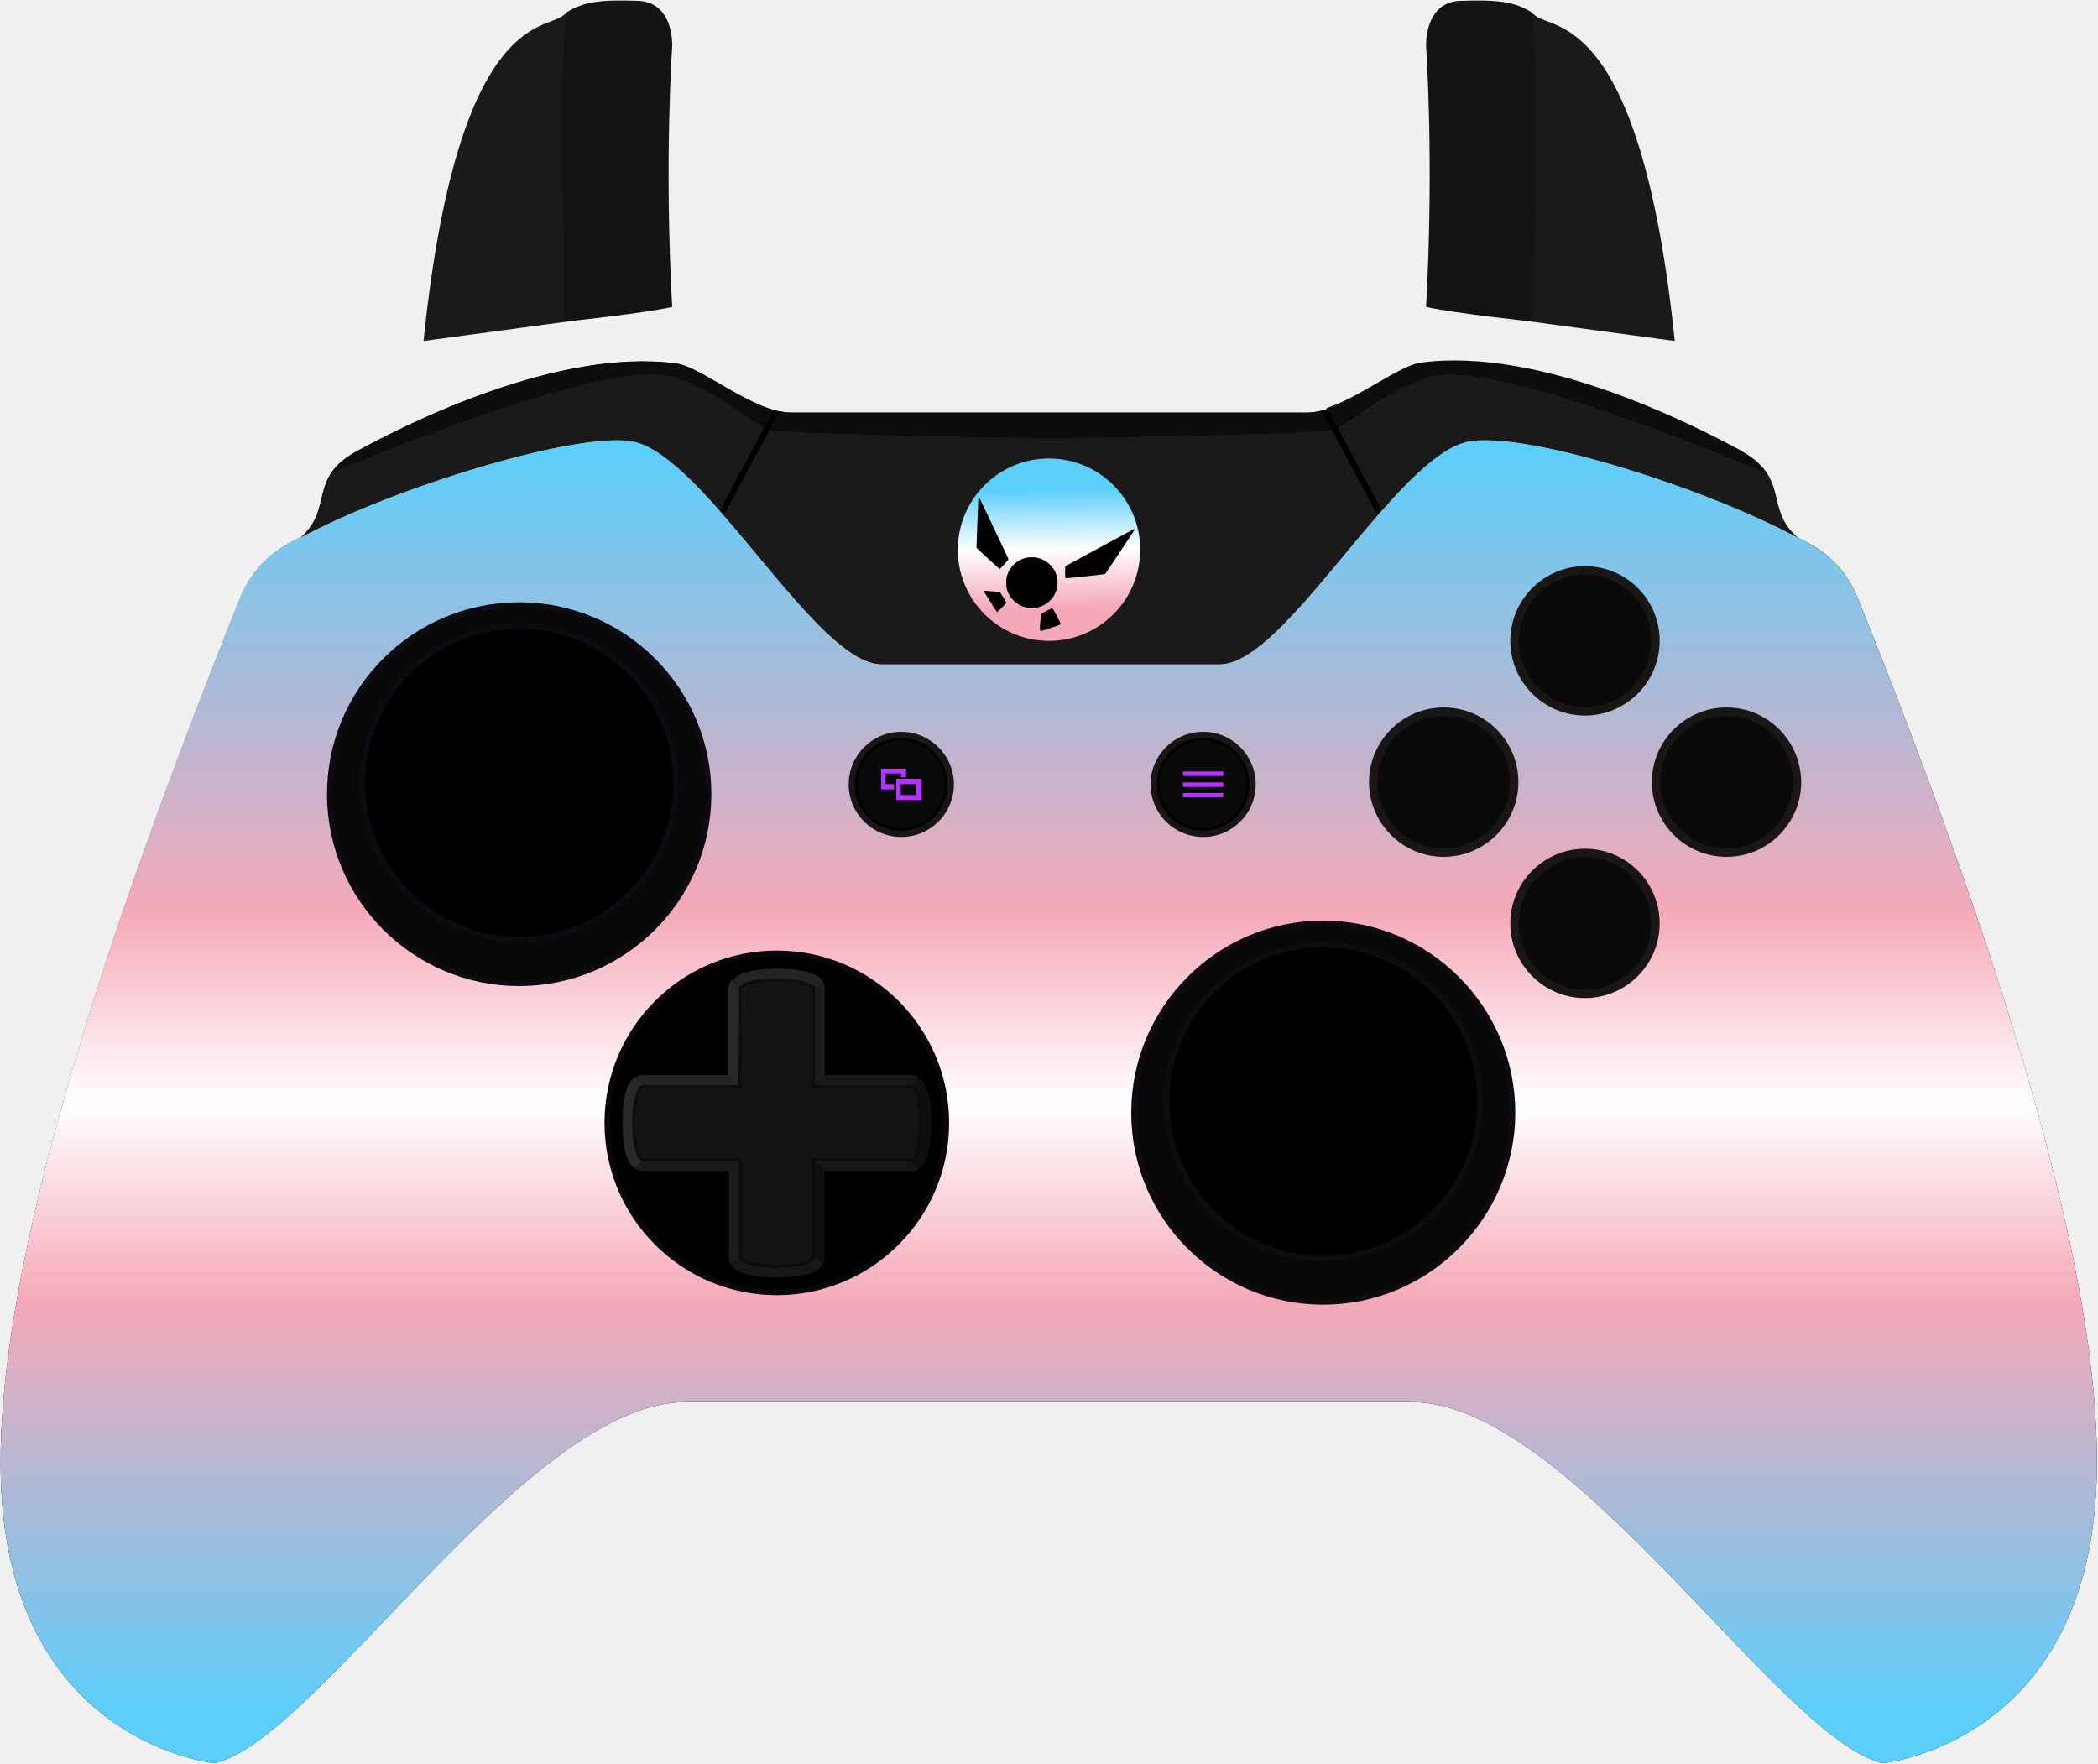
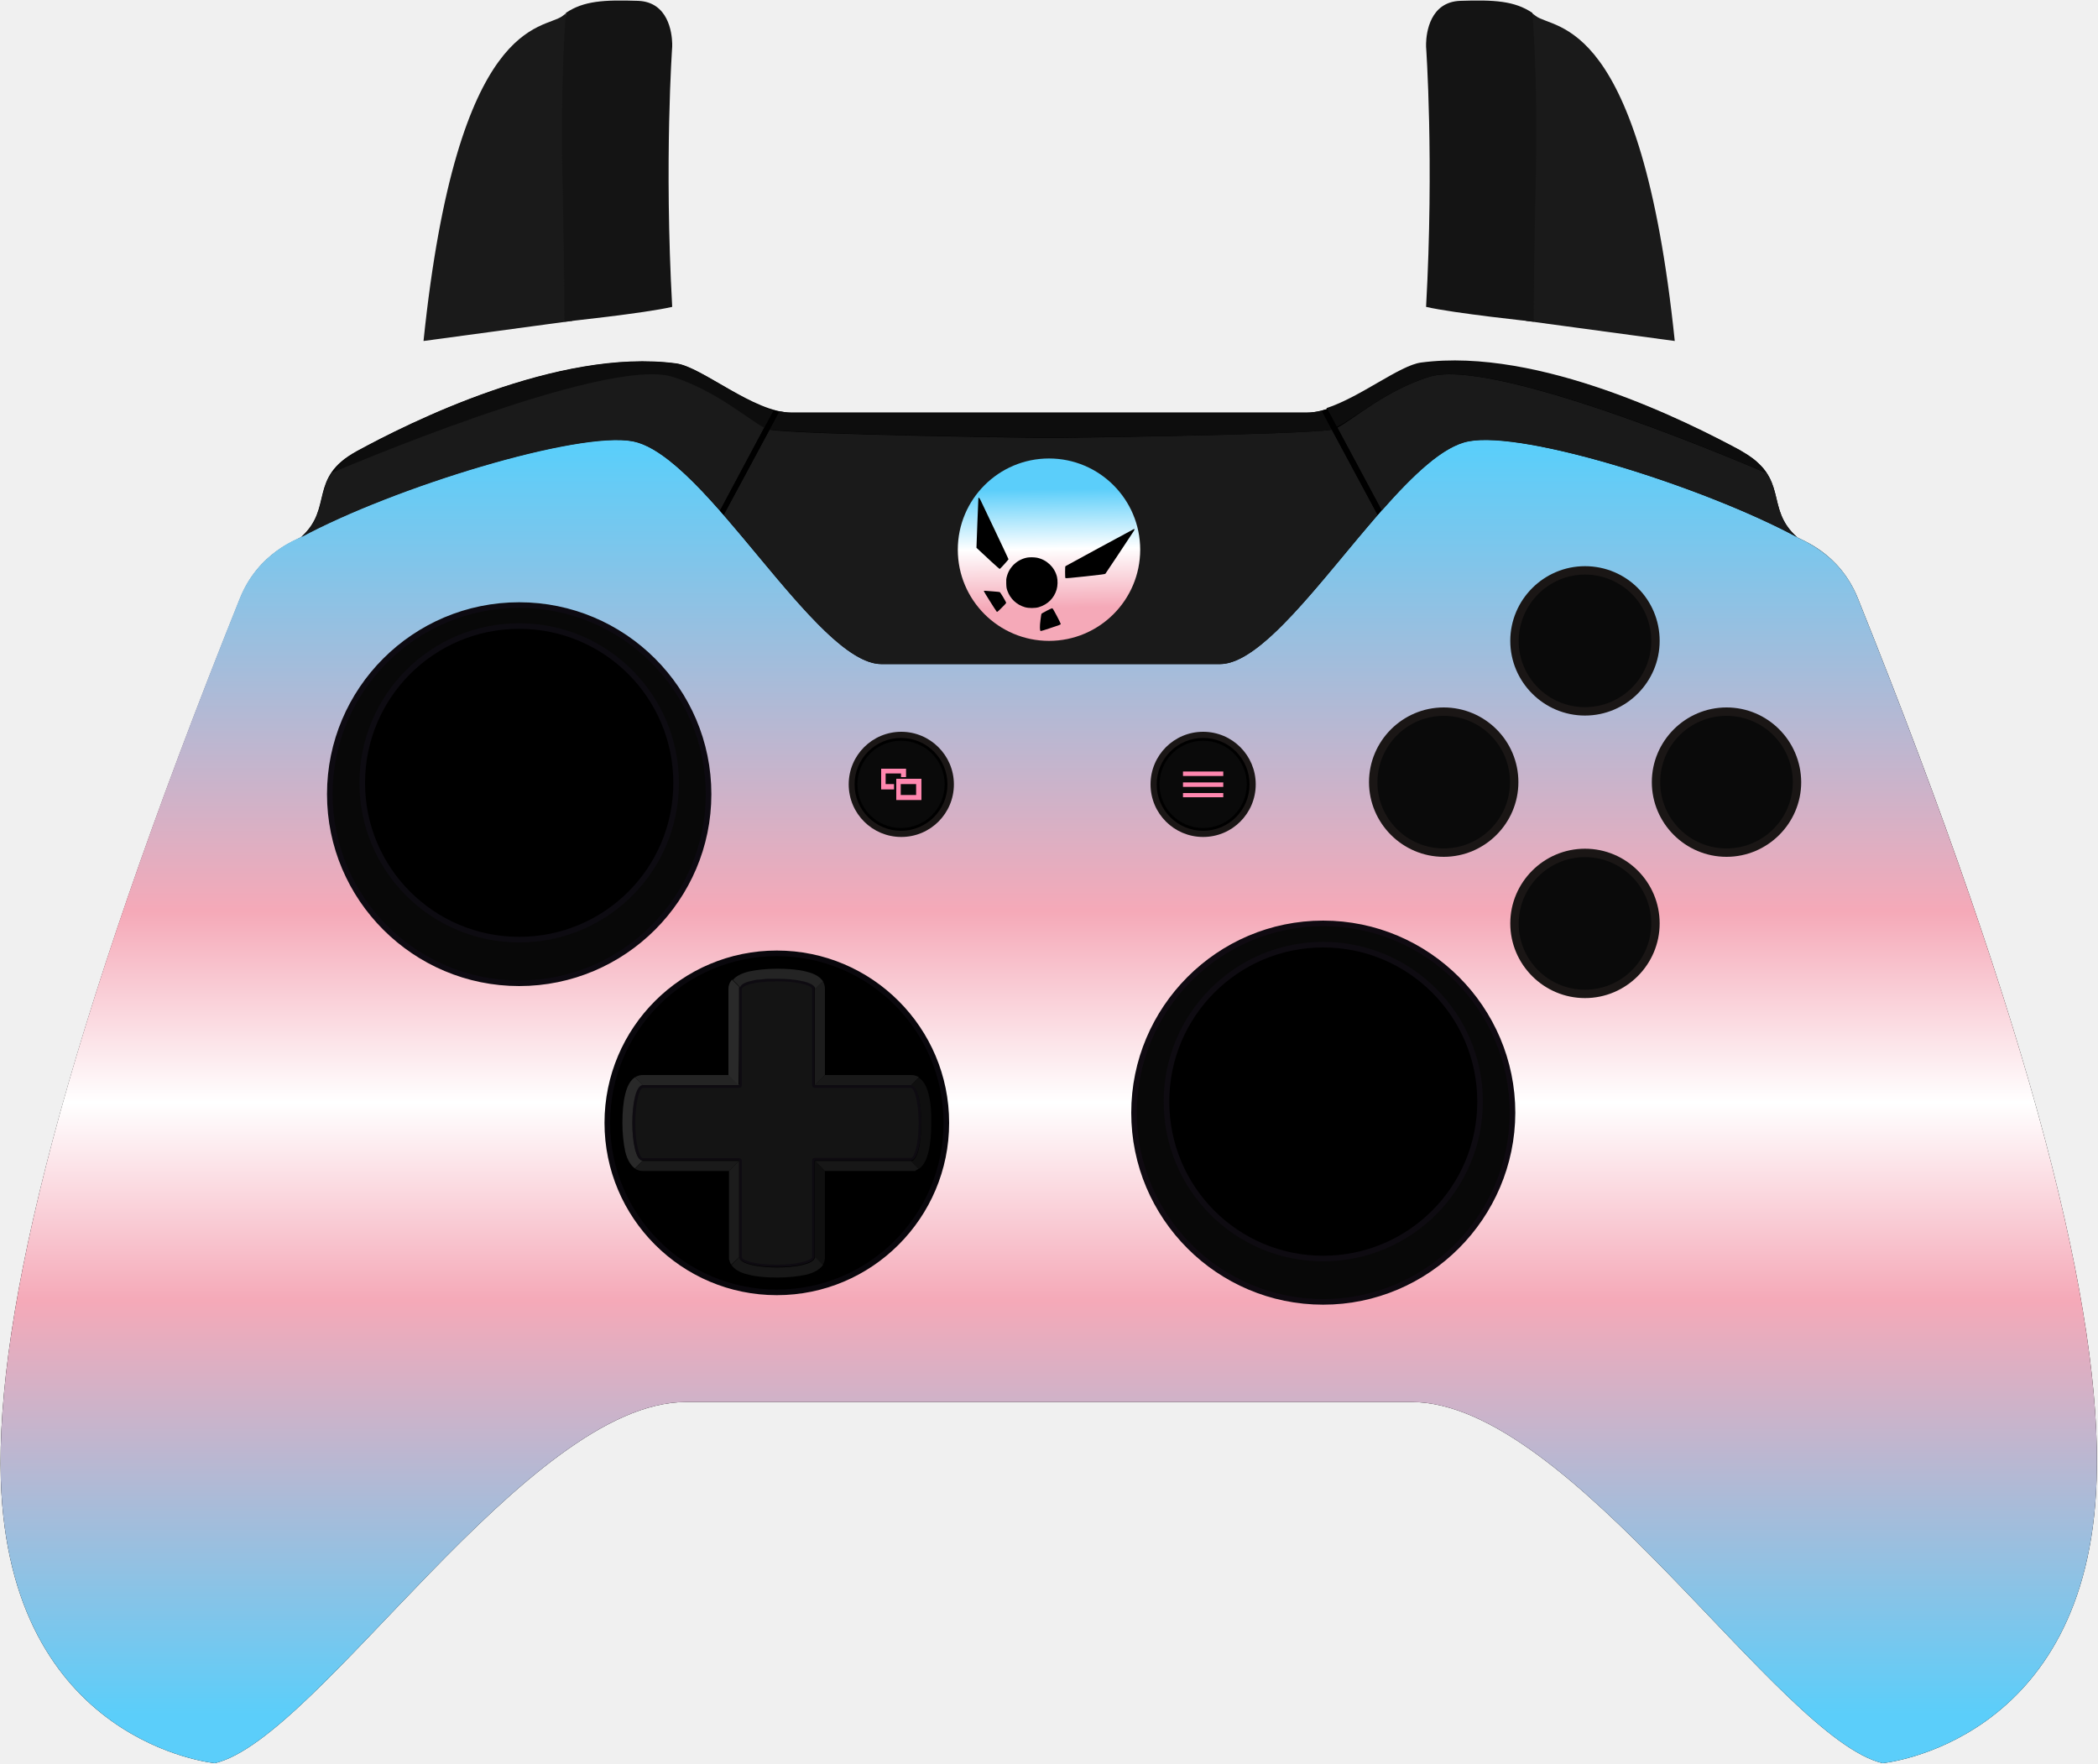
<svg xmlns="http://www.w3.org/2000/svg" version="1.1" id="Layer_1" x="0px" y="0px" viewBox="0 0 750 630.5" style="enable-background:new 0 0 750 630.5;">
  <defs>
    <linearGradient gradientUnits="userSpaceOnUse" x1="375.295" y1="163.906" x2="375.295" y2="229.106" id="gradient-0" gradientTransform="matrix(0.999903, -0.013901, 0.009035, 0.649899, -2.180921, 73.63939)">
      <stop offset="0" style="stop-color: rgb(91, 206, 250);" />
      <stop offset="0.502" style="stop-color: rgb(255, 255, 255);" />
      <stop offset="1" style="stop-color: rgb(245, 169, 184);" />
    </linearGradient>
    <linearGradient gradientUnits="userSpaceOnUse" x1="374.91" y1="157.233" x2="374.91" y2="630.3" id="gradient-2" gradientTransform="matrix(0.955331, 0, 0, 0.955331, 16.74703, 10.66145)">
      <stop offset="0" style="stop-color: rgb(91, 206, 250);" />
      <stop offset="0.365" style="stop-color: rgb(245, 169, 184);" />
      <stop offset="0.516" style="stop-color: rgb(255, 255, 255);" />
      <stop offset="0.673" style="stop-color: rgb(245, 169, 184);" />
      <stop offset="1" style="stop-color: rgb(91, 206, 250);" />
    </linearGradient>
  </defs>
  <style type="text/css">
	.st0{fill:none;}
	.st1{fill:url(#SVGID_1_);}
	.st2{fill:#09070C;}
	.st3{display:none;}
	.st4{display:inline;}
	.st5{fill:#141414;}
	.st6{fill:#CD00FF;}
	.st7{display:inline;fill:none;}
	.st8{fill:#0E0B11;}
	.st9{fill:#242424;}
	.st10{fill:#292929;}
	.st11{fill:#191919;}
	.st12{fill:#1C1C1C;}
	.st13{fill:#171717;}
	.st14{fill:#0F0F0F;}
	.st15{fill:#1A1A1A;}
	.st16{display:inline;fill:#242424;}
	.st17{display:inline;fill:#1C1C1C;}
	.st18{fill:#EBEBEB;}
	.st19{fill:#EDF4F4;}
	.st20{fill:#DBDBDB;}
	.st21{fill:#E3E3E3;}
	.st22{fill:#D6D6D6;}
	.st23{display:inline;fill:#0F0F0F;}
	.st24{fill:#E6E6E6;}
	.st25{fill:#E8E8E8;}
	.st26{fill:#F0F0F0;}
	.st27{fill:#E5E5E5;}
	.st28{fill:#1A1615;}
	.st29{fill:#0A0A0A;stroke:#000000;stroke-miterlimit:10;}
	.st30{fill:#B433FF;}
	.st31{display:inline;fill:#F5F5F5;stroke:#FFFFFF;stroke-miterlimit:10;}
	.st32{fill:#929493;}
	.st33{fill:#080808;stroke:#0D0A11;stroke-width:2;stroke-miterlimit:10;}
	.st34{stroke:#0D0B11;stroke-width:2;stroke-miterlimit:10;}
	.st35{fill:#080808;stroke:#0F0A11;stroke-width:2;stroke-miterlimit:10;}
	.st36{stroke:#0E0B11;stroke-width:2;stroke-miterlimit:10;}
	.st37{fill:#0A0A0A;}
	.st38{fill:#0D0D0D;}
	.st39{fill:#FFFFFF;}
	.st40{display:none;fill:#1A1A1A;}
	.st41{fill:#2C085E;}
</style>
  <rect id="svgEditorBackground" x="0.2" y="0.2" class="st0" width="749.5" height="630.1" />
  <g>
    <path d="M664.2,214c-6.7-16.7-20.5-20.9-21.8-22c-11.7-10.3-2.5-21.2-19.9-30.7c-18.3-9.9-71.9-37-114.2-31.4 c-9.2,1.2-27.8,17.6-41.2,17.6c-21.9,0-92.1,0-92.1,0s-70.3,0-92.1,0c-13.4,0-32-16.4-41.2-17.6c-42.2-5.6-95.9,21.4-114.2,31.4 c-17.5,9.5-8.2,20.3-19.9,30.7c-1.3,1.1-15.1,5.3-21.8,22C23.1,370-1.5,469,0.3,529c2.9,94.4,76.5,101.3,76.5,101.3 c37-8.6,111.5-129.1,168.4-129.1c31.1,0,129.7,0,129.7,0s98.6,0,129.7,0c57,0,131.4,120.4,168.4,129.1c0,0,73.6-6.9,76.5-101.3 C751.5,469,726.9,370,664.2,214z" />
    <g>
      <path class="st0" d="M106.4,192.7c0.5-0.3,0.9-0.5,1.2-0.6C107.2,192.3,106.8,192.5,106.4,192.7z" />
      <path class="st0" d="M642.4,192c0.2,0.2,0.8,0.4,1.5,0.8C643.4,192.6,642.9,192.3,642.4,192z" />
      <path class="st1" d="M664.2,214c-3.3-8.3-8.4-13.5-12.9-16.8c-3-2.2-5.7-3.6-7.4-4.4c-0.8-0.4-1.3-0.6-1.5-0.8 c-33.5-18-97.4-38.1-117.4-34.3c-26,5-65.5,79.7-88.9,79.7c-15.1,0-60.5,0-60.5,0s-45.4,0-60.5,0c-23.4,0-62.9-74.6-88.9-79.7 c-19.6-3.8-85.5,16.4-118.7,34.3c-0.2,0.2-0.6,0.4-1.2,0.6c-1.8,0.8-5.1,2.4-8.7,5.3c-4.2,3.3-8.8,8.3-11.9,16 C23.1,370-1.5,469,0.3,529c2.9,94.4,76.5,101.3,76.5,101.3c37-8.6,111.5-129.1,168.4-129.1c31.1,0,129.7,0,129.7,0s98.6,0,129.7,0 c57,0,131.4,120.4,168.4,129.1c0,0,73.6-6.9,76.5-101.3C751.5,469,726.9,370,664.2,214L664.2,214z" style="fill: url(#gradient-2);" />
    </g>
    <line class="st0" x1="107.6" y1="192" x2="107.6" y2="193.6" />
    <line class="st0" x1="642.4" y1="191.5" x2="642.4" y2="192.5" />
    <g id="Dpad">
      <g>
        <path d="M277.7,462c-33.4,0-60.6-27.2-60.6-60.6c0-33.4,27.2-60.6,60.6-60.6c33.4,0,60.6,27.2,60.6,60.6 C338.3,434.8,311.1,462,277.7,462z" />
        <g>
          <path class="st2" d="M277.7,341.8c32.9,0,59.6,26.7,59.6,59.6c0,32.9-26.7,59.6-59.6,59.6c-32.9,0-59.6-26.7-59.6-59.6 C218.1,368.6,244.9,341.8,277.7,341.8 M277.7,339.8c-34,0-61.6,27.6-61.6,61.6c0,34,27.6,61.6,61.6,61.6 c34,0,61.6-27.6,61.6-61.6C339.3,367.4,311.7,339.8,277.7,339.8L277.7,339.8z" />
        </g>
      </g>
      <g class="st3">
        <g class="st4">
          <path class="st5" d="M291.3,353.5L291.3,353.5c0-5-27.1-5-27.1,0c0,23.8,0,95.9,0,95.9l0,0l0,0c0,5,27.1,5,27.1,0 C291.3,425.6,291.3,353.5,291.3,353.5L291.3,353.5z" />
        </g>
        <g class="st4">
          <path class="st5" d="M229.8,387.9L229.8,387.9c-5,0-5,27.1,0,27.1c23.9,0,95.9,0,95.9,0l0,0l0,0c5,0,5-27.1,0-27.1 C301.8,387.9,229.8,387.9,229.8,387.9L229.8,387.9z" />
        </g>
      </g>
      <g class="st3">
        <g class="st4">
          <path class="st6" d="M277.7,349.8c6.8,0,13.6,1.2,13.6,3.7v0h0c0,0,0,15.4,0,34.4c13.8,0,26.6,0,34.4,0c5,0,5,27.1,0,27.1l0,0 l0,0c0,0-15.5,0-34.4,0c0,13.8,0,26.7,0,34.4c0,2.5-6.8,3.7-13.6,3.7c-6.8,0-13.6-1.2-13.6-3.7l0,0l0,0c0,0,0-15.4,0-34.4 c-13.8,0-26.6,0-34.4,0c-5,0-5-27.1,0-27.1h0c0,0,15.4,0,34.4,0c0-13.8,0-26.7,0-34.4C264.2,351,270.9,349.8,277.7,349.8 M277.7,346.2c-3.8,0-7.5,0.4-10.2,1c-5.8,1.4-7,4.2-7,6.3v30.8h-30.8c-2.1,0-4.9,1.2-6.3,7c-0.7,2.7-1,6.4-1,10.2 c0,3.8,0.4,7.4,1,10.2c1.4,5.8,4.2,7,6.3,7h30.8v30.8v0.8l0.1,0.2c0.4,1.9,2.1,4,6.9,5.2c2.7,0.7,6.3,1,10.2,1 c3.8,0,7.4-0.4,10.2-1c5.8-1.4,7-4.2,7-6.3v-30.8h30.8h1.5l0.3-0.3c1.7-0.7,3.4-2.5,4.5-6.6c0.7-2.7,1-6.4,1-10.2 c0-3.8-0.4-7.4-1-10.2c-1.4-5.8-4.2-7-6.3-7h-30.8v-30.8c0-2.1-1.2-4.9-7-6.3C285.2,346.5,281.5,346.2,277.7,346.2L277.7,346.2z " />
        </g>
        <line class="st7" x1="287.7" y1="357.1" x2="294.9" y2="349.9" />
        <line class="st7" x1="267.8" y1="356.1" x2="261" y2="349.3" />
        <line class="st7" x1="322.3" y1="391.2" x2="329" y2="384.5" />
        <line class="st7" x1="322.8" y1="412.1" x2="328.5" y2="417.8" />
        <line class="st7" x1="286.7" y1="392.4" x2="295.8" y2="383.3" />
        <line class="st7" x1="286.2" y1="409.9" x2="296.4" y2="420.1" />
        <line class="st7" x1="287.6" y1="445.7" x2="295" y2="453.1" />
        <line class="st7" x1="268.6" y1="445" x2="259.8" y2="453.8" />
        <line class="st7" x1="269.6" y1="409.5" x2="258.7" y2="420.5" />
        <line class="st7" x1="270.4" y1="394.1" x2="258" y2="381.7" />
        <line class="st7" x1="233.8" y1="410.9" x2="225.7" y2="419.1" />
        <line class="st7" x1="233.5" y1="391.6" x2="226.1" y2="384.2" />
      </g>
      <g>
        <g>
          <path class="st5" d="M277.7,452.6c-7.1,0-12.7-1.3-13-3.1c0,0,0-0.1,0-0.1c0-0.1,0-15.5,0-34.4c0-0.3-0.2-0.5-0.5-0.5h-34.4 c-1.8,0-3.2-5.7-3.2-13s1.4-13,3.2-13h34.4c0.3,0,0.5-0.2,0.5-0.5v-34.4c0,0,0-0.1,0-0.1l0.1-0.2c0,0,0.1-0.1,0.1-0.1 c0.5-0.8,2.1-1.5,4.5-2c0.3-0.1,0.6-0.1,0.9-0.2c0.4-0.1,0.7-0.1,1-0.1c0,0,0.1,0,0.2,0c0.3,0,0.6-0.1,0.9-0.1 c0.3,0,0.7-0.1,1-0.1c0.4,0,0.7-0.1,1-0.1l2.4-0.1c0.4,0,0.7,0,1,0c7.3,0,13.1,1.4,13.1,3.2c0,0.2,0,16,0,34.4 c0,0.3,0.2,0.5,0.5,0.5h34.4c1.8,0,3.2,5.7,3.2,13s-1.4,13-3.2,13h-34.4c-0.3,0-0.5,0.2-0.5,0.5v34.4c0,0,0,0.1,0,0.2 C290.5,451.3,284.9,452.6,277.7,452.6z" />
          <path class="st8" d="M277.7,350.8c8.1,0,12.6,1.6,12.6,2.7c0,0,0,0,0,0v34.4c0,0.6,0.4,1,1,1h34.4c1.1,0,2.7,4.8,2.7,12.5 c0,7.8-1.6,12.5-2.7,12.5h-34.4c-0.6,0-1,0.4-1,1v34.4c0,0,0,0,0,0.1c-0.2,1.1-4.7,2.7-12.6,2.7c-7.9,0-12.4-1.5-12.5-2.7 c0,0,0-0.1,0-0.1V415c0-0.6-0.4-1-1-1h-34.4c-1.1,0-2.7-4.8-2.7-12.5s1.6-12.6,2.7-12.6h34.4c0.6,0,1-0.4,1-1v-34.4c0,0,0,0,0,0 l0,0c0,0,0,0,0,0l0,0c0,0,0-0.1,0-0.1c0,0,0,0,0-0.1c0.2-0.2,0.9-1.1,4.2-1.8c0,0,0,0,0.1,0c0.3-0.1,0.6-0.1,0.8-0.2l0.1,0 c0.3-0.1,0.6-0.1,0.8-0.1c0,0,0.1,0,0.2,0c0.3,0,0.6-0.1,0.9-0.1c0,0,0,0,0,0c0.3,0,0.7-0.1,1-0.1l0,0c0,0,0,0,0,0 c0.3,0,0.6-0.1,1-0.1l0.1,0c0.2,0,0.4,0,0.6,0l0.4,0c0.1,0,0.1,0,0.2,0c0.3,0,0.7,0,1,0l0.1,0 C277,350.8,277.4,350.8,277.7,350.8 M277.7,349.8c-0.3,0-0.7,0-1.1,0c0,0-0.1,0-0.1,0c-0.3,0-0.7,0-1,0c-0.1,0-0.1,0-0.2,0 c-0.3,0-0.7,0-1,0c0,0-0.1,0-0.1,0c-0.3,0-0.7,0-1,0.1c0,0,0,0,0,0c-0.3,0-0.7,0.1-1,0.1h0c-0.3,0-0.7,0.1-1,0.1c0,0,0,0-0.1,0 c-0.3,0-0.6,0.1-0.9,0.1c0,0,0,0-0.1,0c-0.3,0.1-0.6,0.1-0.9,0.2c0,0,0,0,0,0c-2.4,0.5-4.2,1.2-4.9,2.2c0,0-0.1,0.1-0.1,0.2 c0,0,0,0,0,0c0,0.1,0,0.1,0,0.2c0,0,0,0,0,0c0,0,0,0.1,0,0.1c0,0.1,0,0.1,0,0.2c0,7.7,0,20.6,0,34.4c-19,0-34.4,0-34.4,0h0 c-5,0-5,27.1,0,27.1c7.8,0,20.6,0,34.4,0c0,19,0,34.4,0,34.4l0,0c0,0.1,0,0.2,0,0.2c0.4,2.3,7,3.5,13.5,3.5 c6.6,0,13.1-1.2,13.5-3.5c0-0.1,0-0.2,0-0.2c0-7.7,0-20.6,0-34.4c18.9,0,34.4,0,34.4,0l0,0c5,0,5-27.1,0-27.1 c-7.8,0-20.6,0-34.4,0c0-19,0-34.4,0-34.4h0v0C291.3,351,284.5,349.8,277.7,349.8L277.7,349.8z" />
        </g>
        <path class="st9" d="M264.2,387.9l-3.6-3.6h-30.8c-0.9,0-1.8,0.2-2.8,0.8l2.8,2.8C229.8,387.9,245.2,387.9,264.2,387.9z" />
        <path class="st10" d="M229.8,387.9L229.8,387.9l-2.8-2.8c-1.4,0.9-2.7,2.7-3.5,6.1c-0.7,2.7-1,6.4-1,10.2c0,3.8,0.4,7.4,1,10.2 c0.8,3.4,2.2,5.2,3.5,6.1l2.8-2.8C224.8,415,224.8,387.9,229.8,387.9z" />
        <path class="st9" d="M269.3,350.5C269.3,350.5,269.3,350.5,269.3,350.5c0.3-0.1,0.6-0.1,0.9-0.2c0,0,0,0,0.1,0 c0.3-0.1,0.6-0.1,0.9-0.1c0,0,0,0,0.1,0c0.3,0,0.7-0.1,1-0.1h0c0.3,0,0.7-0.1,1-0.1c0,0,0,0,0,0c0.3,0,0.7-0.1,1-0.1 c0,0,0.1,0,0.1,0c0.3,0,0.6,0,1,0c0.1,0,0.1,0,0.2,0c0.3,0,0.7,0,1,0c0,0,0.1,0,0.1,0c0.3,0,0.7,0,1.1,0c6.8,0,13.6,1.2,13.6,3.7 l2.8-2.8c-0.9-1.4-2.7-2.7-6.1-3.5c-2.7-0.7-6.4-1-10.2-1c-3.8,0-7.5,0.4-10.2,1c-2.9,0.7-4.7,1.8-5.7,3l2.6,2.6 C265,351.7,266.8,351,269.3,350.5z" />
        <path class="st11" d="M325.7,387.9l2.8-2.8c-0.9-0.6-1.9-0.8-2.8-0.8h-30.8l-3.6,3.6C305.1,387.9,317.9,387.9,325.7,387.9z" />
        <path class="st12" d="M291.3,353.5L291.3,353.5c0,0,0,15.4,0,34.4l3.6-3.6l0,0v-30.8c0-0.9-0.2-1.8-0.8-2.8L291.3,353.5 L291.3,353.5z" />
        <path class="st10" d="M264.2,353.5c0-0.1,0-0.1,0-0.2c0,0,0-0.1,0-0.1c0,0,0,0,0,0c0-0.1,0-0.1,0-0.2c0,0,0,0,0,0 c0-0.1,0.1-0.1,0.1-0.2l-2.6-2.6c-1,1.1-1.3,2.3-1.3,3.3v30.8l3.6,3.6C264.2,374.1,264.2,361.2,264.2,353.5z" />
        <path class="st13" d="M325.7,415L325.7,415c0,0-15.5,0-34.4,0l3.6,3.6h30.8h1.5l0.3-0.3c0.3-0.1,0.6-0.3,0.9-0.5L325.7,415 L325.7,415z" />
        <path class="st14" d="M291.3,449.4l2.8,2.8c0.6-0.9,0.8-1.9,0.8-2.8v-30.8l-3.6-3.6C291.3,428.8,291.3,441.7,291.3,449.4z" />
        <path class="st14" d="M332,391.3c-0.8-3.4-2.2-5.2-3.6-6.1l-2.8,2.8c5,0,5,27.1,0,27.1l2.8,2.8c1.4-0.9,2.7-2.7,3.5-6.1 c0.7-2.7,1-6.4,1-10.2C333,397.6,332.7,394,332,391.3z" />
        <path class="st13" d="M291.3,449.6c-0.4,2.3-7,3.5-13.5,3.5s-13.1-1.2-13.5-3.5c0-0.1,0-0.2,0-0.2l-2.8,2.8 c0.9,1.4,2.7,2.7,6.2,3.5c2.7,0.7,6.3,1,10.2,1c3.8,0,7.4-0.4,10.2-1c3.4-0.8,5.2-2.2,6.1-3.5l-2.8-2.8 C291.3,449.5,291.3,449.5,291.3,449.6z" />
        <path class="st12" d="M264.2,449.4L264.2,449.4c0,0,0-15.4,0-34.4l-3.6,3.6v30.8v0.8l0.1,0.2c0.1,0.5,0.3,1.1,0.7,1.7 L264.2,449.4L264.2,449.4z" />
        <path class="st15" d="M229.8,415l-2.8,2.8c1,0.6,1.9,0.8,2.8,0.8h30.8l3.6-3.6C250.4,415,237.5,415,229.8,415z" />
      </g>
      <g class="st3">
        <path class="st16" d="M264.2,387.9l-3.6-3.6L264.2,387.9z" />
        <polygon class="st17" points="291.3,387.9 294.9,384.3 294.9,384.3 294.9,384.3 &#09;&#09;&#09;" />
        <g id="Up" class="st4">
          <g>
            <path class="st18" d="M264.7,387.7v-34.2c0,0,0-0.1,0-0.1l0.1-0.2c0,0,0.1-0.1,0.1-0.1c0.5-0.8,2.1-1.5,4.5-2 c0.3-0.1,0.6-0.1,0.9-0.2c0.4-0.1,0.7-0.1,1-0.1c0,0,0.1,0,0.2,0c0.3,0,0.6-0.1,0.9-0.1c0.3,0,0.7-0.1,1-0.1 c0.4,0,0.7-0.1,1-0.1l2.4-0.1c0.4,0,0.7,0,1,0c7.3,0,13.1,1.4,13.1,3.2c0,0.2,0,15.9,0,34.2l-13.1,13L264.7,387.7z" />
            <path class="st19" d="M277.7,350.8c8.1,0,12.6,1.6,12.6,2.7c0,0,0,0,0,0v33.9L277.7,400l-12.6-12.5v-34c0,0,0,0,0,0l0,0 c0,0,0,0,0,0l0,0c0,0,0-0.1,0-0.1c0,0,0,0,0-0.1c0.2-0.2,0.9-1.1,4.2-1.8c0,0,0,0,0.1,0c0.3-0.1,0.6-0.1,0.8-0.2l0.1,0 c0.3-0.1,0.6-0.1,0.8-0.1c0,0,0.1,0,0.2,0c0.3,0,0.6-0.1,0.9-0.1c0,0,0,0,0,0c0.3,0,0.7-0.1,1-0.1l0,0c0,0,0,0,0,0 c0.3,0,0.6-0.1,1-0.1l0.1,0c0.2,0,0.4,0,0.6,0l0.4,0c0.1,0,0.1,0,0.2,0c0.3,0,0.7,0,1,0l0.1,0 C277,350.8,277.4,350.8,277.7,350.8 M277.7,349.8c-0.3,0-0.7,0-1.1,0c0,0-0.1,0-0.1,0c-0.3,0-0.7,0-1,0c-0.1,0-0.1,0-0.2,0 c-0.3,0-0.7,0-1,0c0,0-0.1,0-0.1,0c-0.3,0-0.7,0-1,0.1c0,0,0,0,0,0c-0.3,0-0.7,0.1-1,0.1h0c-0.3,0-0.7,0.1-1,0.1c0,0,0,0-0.1,0 c-0.3,0-0.6,0.1-0.9,0.1c0,0,0,0-0.1,0c-0.3,0.1-0.6,0.1-0.9,0.2c0,0,0,0,0,0c-2.4,0.5-4.2,1.2-4.9,2.2c0,0-0.1,0.1-0.1,0.2 c0,0,0,0,0,0c0,0.1,0,0.1,0,0.2c0,0,0,0,0,0c0,0,0,0.1,0,0.1c0,0.1,0,0.1,0,0.2c0,7.7,0,20.6,0,34.4l13.6,13.5l13.6-13.5 c0-19,0-34.4,0-34.4h0v0C291.3,351,284.5,349.8,277.7,349.8L277.7,349.8z" />
          </g>
          <path class="st20" d="M269.3,350.5C269.3,350.5,269.3,350.5,269.3,350.5c0.3-0.1,0.6-0.1,0.9-0.2c0,0,0,0,0.1,0 c0.3-0.1,0.6-0.1,0.9-0.1c0,0,0,0,0.1,0c0.3,0,0.7-0.1,1-0.1h0c0.3,0,0.7-0.1,1-0.1c0,0,0,0,0,0c0.3,0,0.7-0.1,1-0.1 c0,0,0.1,0,0.1,0c0.3,0,0.6,0,1,0c0.1,0,0.1,0,0.2,0c0.3,0,0.7,0,1,0c0,0,0.1,0,0.1,0c0.3,0,0.7,0,1.1,0 c6.8,0,13.6,1.2,13.6,3.7l2.8-2.8c-0.9-1.4-2.7-2.7-6.1-3.5c-2.7-0.7-6.4-1-10.2-1c-3.8,0-7.5,0.4-10.2,1 c-2.9,0.7-4.7,1.8-5.7,3l2.6,2.6C265,351.7,266.8,351,269.3,350.5z" />
          <path class="st21" d="M291.3,353.5L291.3,353.5c0,0,0,15.4,0,34.4l3.6-3.6v-30.8c0-0.9-0.2-1.8-0.8-2.8L291.3,353.5L291.3,353.5 z" />
          <path class="st22" d="M264.2,353.5c0-0.1,0-0.1,0-0.2c0,0,0-0.1,0-0.1c0,0,0,0,0,0c0-0.1,0-0.1,0-0.2c0,0,0,0,0,0 c0-0.1,0.1-0.1,0.1-0.2l-2.6-2.6c-1,1.1-1.3,2.3-1.3,3.3v30.8l3.6,3.6C264.2,374.1,264.2,361.2,264.2,353.5z" />
        </g>
        <polygon class="st23" points="294.9,418.6 291.3,415 291.3,415 &#09;&#09;&#09;" />
        <g id="Right" class="st4">
          <g>
            <path class="st18" d="M291.5,414.5l-13.1-13.1l13.1-13h34.2c1.8,0,3.2,5.7,3.2,13s-1.4,13-3.2,13H291.5z" />
            <path class="st19" d="M325.7,388.9c1.1,0,2.7,4.8,2.7,12.5c0,7.8-1.6,12.5-2.7,12.5h-34l-12.6-12.6l12.6-12.5H325.7 M325.7,387.9c-7.8,0-20.6,0-34.4,0l-13.6,13.5l13.6,13.6c18.9,0,34.4,0,34.4,0l0,0C330.6,415,330.6,387.9,325.7,387.9 L325.7,387.9z" />
          </g>
          <path class="st24" d="M325.7,387.9l2.8-2.8c-0.9-0.6-1.9-0.8-2.8-0.8h-30.8l-3.6,3.6C305.1,387.9,317.9,387.9,325.7,387.9z" />
          <path class="st25" d="M325.7,415L325.7,415c0,0-15.5,0-34.4,0l3.6,3.6h30.8h1.5l0.3-0.3c0.3-0.1,0.6-0.3,0.9-0.5L325.7,415 L325.7,415z" />
          <path class="st26" d="M328.4,385.1l-2.8,2.8c5,0,5,27.1,0,27.1l2.8,2.8c1.4-0.9,2.7-2.7,3.5-6.1c0.7-2.7,1-6.4,1-10.2 c0-3.8-0.4-7.4-1-10.2C331.1,387.9,329.8,386,328.4,385.1z" />
        </g>
        <g id="Down" class="st4">
          <g>
            <path class="st18" d="M277.7,452.6c-7.1,0-12.7-1.3-13-3.1c0,0,0-0.1,0-0.1c0-0.1,0-15.4,0-34.2l13.1-13.1l13.1,13.1v34.2 c0,0,0,0.1,0,0.2C290.5,451.3,284.9,452.6,277.7,452.6z" />
            <path class="st19" d="M277.7,402.8l12.6,12.6v34c0,0,0,0,0,0.1c-0.2,1.1-4.7,2.7-12.6,2.7c-7.9,0-12.4-1.5-12.5-2.7 c0,0,0-0.1,0-0.1v-34L277.7,402.8 M277.7,401.4L264.2,415c0,19,0,34.4,0,34.4l0,0c0,0.1,0,0.2,0,0.2c0.4,2.3,7,3.5,13.5,3.5 c6.6,0,13.1-1.2,13.5-3.5c0-0.1,0-0.2,0-0.2c0-7.7,0-20.6,0-34.4L277.7,401.4L277.7,401.4z" />
          </g>
          <path class="st26" d="M291.3,449.4l2.8,2.8c0.6-0.9,0.8-1.9,0.8-2.8v-30.8l-3.6-3.6C291.3,428.8,291.3,441.7,291.3,449.4z" />
          <path class="st25" d="M291.3,449.6c-0.4,2.3-7,3.5-13.5,3.5s-13.1-1.2-13.5-3.5c0-0.1,0-0.2,0-0.2l-2.8,2.8 c0.9,1.4,2.7,2.7,6.2,3.5c2.7,0.7,6.3,1,10.2,1c3.8,0,7.4-0.4,10.2-1c3.4-0.8,5.2-2.2,6.1-3.5l-2.8-2.8 C291.3,449.5,291.3,449.5,291.3,449.6z" />
          <path class="st21" d="M264.2,449.4L264.2,449.4c0,0,0-15.4,0-34.4l-3.6,3.6v30.8v0.8l0.1,0.2c0.1,0.5,0.3,1.1,0.7,1.7 L264.2,449.4L264.2,449.4z" />
        </g>
        <g id="left" class="st4">
          <g>
            <path class="st18" d="M229.8,414.5c-1.8,0-3.2-5.7-3.2-13s1.4-13,3.2-13H264l13.1,13L264,414.5H229.8z" />
            <path class="st19" d="M263.8,388.9l12.6,12.5L263.8,414h-34c-1.1,0-2.7-4.8-2.7-12.5s1.6-12.6,2.7-12.6L263.8,388.9 M264.2,387.9c-19,0-34.4,0-34.4,0h0c-5,0-5,27.1,0,27.1c7.8,0,20.6,0,34.4,0l13.6-13.6L264.2,387.9L264.2,387.9z" />
          </g>
          <path class="st20" d="M264.2,387.9l-3.6-3.6h-30.8c-0.9,0-1.8,0.2-2.8,0.8l2.8,2.8C229.8,387.9,245.2,387.9,264.2,387.9z" />
          <path class="st22" d="M229.8,387.9L229.8,387.9l-2.8-2.8c-1.4,0.9-2.7,2.7-3.5,6.1c-0.7,2.7-1,6.4-1,10.2c0,3.8,0.4,7.4,1,10.2 c0.8,3.4,2.2,5.2,3.5,6.1l2.8-2.8C224.8,415,224.8,387.9,229.8,387.9z" />
          <path class="st27" d="M229.8,415l-2.8,2.8c1,0.6,1.9,0.8,2.8,0.8h30.8l3.6-3.6C250.4,415,237.5,415,229.8,415z" />
        </g>
      </g>
    </g>
    <g id="Menu_Key">
      <g>
        <path class="st28" d="M448.9,280.4c0,10.4-8.4,18.8-18.8,18.8c-10.4,0-18.8-8.4-18.8-18.8c0-10.4,8.4-18.8,18.8-18.8 C440.5,261.6,448.9,270,448.9,280.4z" />
      </g>
      <g>
        <path class="st29" d="M446.2,280.4c0,8.9-7.2,16.1-16.1,16.1c-8.9,0-16.1-7.2-16.1-16.1c0-8.9,7.2-16.1,16.1-16.1 C439,264.3,446.2,271.5,446.2,280.4z" />
        <g>
-           <rect x="422.9" y="275.8" class="st30" width="14.4" height="1.6" />
-           <rect x="422.9" y="279.7" class="st30" width="14.4" height="1.6" />
-           <rect x="422.9" y="283.5" class="st30" width="14.4" height="1.5" />
+           <rect x="422.9" y="275.8" class="st30" width="14.4" height="1.6" style="fill: rgb(255, 135, 175);" />
+           <rect x="422.9" y="279.7" class="st30" width="14.4" height="1.6" style="fill: rgb(255, 135, 175);" />
+           <rect x="422.9" y="283.5" class="st30" width="14.4" height="1.5" style="fill: rgb(255, 135, 175);" />
        </g>
      </g>
      <g id="Menu_Pressed" class="st3">
        <path class="st31" d="M446.2,280.4c0,8.9-7.2,16.1-16.1,16.1c-8.9,0-16.1-7.2-16.1-16.1c0-8.9,7.2-16.1,16.1-16.1 C439,264.3,446.2,271.5,446.2,280.4z" />
        <g class="st4">
          <rect x="422.9" y="275.8" class="st32" width="14.4" height="1.6" />
          <rect x="422.9" y="279.7" class="st32" width="14.4" height="1.6" />
          <rect x="422.9" y="283.5" class="st32" width="14.4" height="1.5" />
        </g>
      </g>
    </g>
    <g id="Switcher_Key">
      <g>
        <path class="st28" d="M341,280.4c0,10.4-8.4,18.8-18.8,18.8c-10.4,0-18.8-8.4-18.8-18.8c0-10.4,8.4-18.8,18.8-18.8 C332.5,261.6,341,270,341,280.4z" />
      </g>
      <g>
        <path class="st29" d="M338.2,280.4c0,8.9-7.2,16.1-16.1,16.1c-8.9,0-16.1-7.2-16.1-16.1c0-8.9,7.2-16.1,16.1-16.1 C331,264.3,338.2,271.5,338.2,280.4z" />
        <g>
-           <polygon class="st30" points="319.6,280.3 316.6,280.3 316.6,276.5 322.1,276.5 322.1,277.8 323.9,277.8 323.9,274.8 315,274.8 &#10;&#09;&#09;&#09;&#09;&#09;315,282.2 319.6,282.2 &#09;&#09;&#09;&#09;" />
-           <path class="st30" d="M320.4,278.4v7.6h9v-7.6H320.4z M327.5,284.2h-5.5v-3.9h5.5V284.2z" />
+           <polygon class="st30" points="319.6,280.3 316.6,280.3 316.6,276.5 322.1,276.5 322.1,277.8 323.9,277.8 323.9,274.8 315,274.8 &#10;&#09;&#09;&#09;&#09;&#09;315,282.2 319.6,282.2 &#09;&#09;&#09;&#09;" style="fill: rgb(255, 135, 175);" />
+           <path class="st30" d="M320.4,278.4v7.6h9v-7.6H320.4z M327.5,284.2h-5.5v-3.9h5.5V284.2z" style="fill: rgb(255, 135, 175);" />
        </g>
      </g>
    </g>
    <g id="Left_Stick">
      <g>
        <path class="st33" d="M185.6,351.5c-37.3,0-67.7-30.3-67.7-67.6s30.3-67.6,67.7-67.6c37.3,0,67.7,30.3,67.7,67.6 S222.9,351.5,185.6,351.5z" />
      </g>
      <path class="st34" d="M241.7,279.9c0,31-25.1,56-56.1,56c-31,0-56.1-25.1-56.1-56c0-31,25.1-56.1,56.1-56.1 C216.6,223.8,241.7,248.9,241.7,279.9z" />
    </g>
    <g id="Right_Stick">
      <g>
        <path class="st35" d="M473,465.4c-37.3,0-67.6-30.3-67.6-67.6c0-37.3,30.3-67.7,67.6-67.7c37.3,0,67.7,30.4,67.7,67.7 C540.6,435,510.3,465.4,473,465.4z" />
      </g>
      <path class="st36" d="M529.1,393.8c0,31-25.1,56.1-56.1,56.1c-31,0-56-25.1-56-56.1c0-31,25.1-56.1,56-56.1 C504,337.7,529.1,362.8,529.1,393.8z" />
    </g>
    <g id="Button_Base">
      <g id="A">
        <path class="st37" d="M566.6,355.2c-13.9,0-25.2-11.3-25.2-25.2c0-13.9,11.3-25.2,25.2-25.2c13.9,0,25.2,11.3,25.2,25.2 C591.8,343.9,580.5,355.2,566.6,355.2z" />
        <path class="st28" d="M566.6,306.4c13.1,0,23.7,10.6,23.7,23.7c0,13.1-10.6,23.7-23.7,23.7c-13.1,0-23.7-10.6-23.7-23.7 C543,317,553.6,306.4,566.6,306.4 M566.6,303.4c-14.7,0-26.7,12-26.7,26.7c0,14.7,12,26.7,26.7,26.7c14.7,0,26.7-12,26.7-26.7 C593.3,315.4,581.4,303.4,566.6,303.4L566.6,303.4z" />
      </g>
      <g id="Y">
        <path class="st37" d="M566.6,254.2c-13.9,0-25.2-11.3-25.2-25.2c0-13.9,11.3-25.2,25.2-25.2c13.9,0,25.2,11.3,25.2,25.2 C591.8,242.9,580.5,254.2,566.6,254.2z" />
        <path class="st28" d="M566.6,205.4c13.1,0,23.7,10.6,23.7,23.7c0,13.1-10.6,23.7-23.7,23.7c-13.1,0-23.7-10.6-23.7-23.7 C543,216,553.6,205.4,566.6,205.4 M566.6,202.4c-14.7,0-26.7,12-26.7,26.7c0,14.7,12,26.7,26.7,26.7c14.7,0,26.7-12,26.7-26.7 C593.3,214.3,581.4,202.4,566.6,202.4L566.6,202.4z" />
      </g>
      <g id="B">
        <path class="st37" d="M617.2,304.7c-13.9,0-25.2-11.3-25.2-25.2c0-13.9,11.3-25.2,25.2-25.2c13.9,0,25.2,11.3,25.2,25.2 C642.3,293.4,631,304.7,617.2,304.7z" />
        <path class="st28" d="M617.2,255.9c13.1,0,23.7,10.6,23.7,23.7c0,13.1-10.6,23.7-23.7,23.7c-13.1,0-23.7-10.6-23.7-23.7 C593.5,266.5,604.1,255.9,617.2,255.9 M617.2,252.9c-14.7,0-26.7,12-26.7,26.7c0,14.7,12,26.7,26.7,26.7 c14.7,0,26.7-12,26.7-26.7C643.8,264.8,631.9,252.9,617.2,252.9L617.2,252.9z" />
      </g>
      <g id="X">
        <path class="st37" d="M516.1,304.7c-13.9,0-25.2-11.3-25.2-25.2c0-13.9,11.3-25.2,25.2-25.2c13.9,0,25.2,11.3,25.2,25.2 C541.3,293.4,530,304.7,516.1,304.7z" />
        <path class="st28" d="M516.1,255.9c13.1,0,23.7,10.6,23.7,23.7c0,13.1-10.6,23.7-23.7,23.7c-13.1,0-23.7-10.6-23.7-23.7 C492.5,266.5,503.1,255.9,516.1,255.9 M516.1,252.9c-14.7,0-26.7,12-26.7,26.7c0,14.7,12,26.7,26.7,26.7 c14.7,0,26.7-12,26.7-26.7C542.8,264.8,530.8,252.9,516.1,252.9L516.1,252.9z" />
      </g>
    </g>
    <g>
      <g>
        <path class="st15" d="M375.6,156.6c0,0-88.9-1.1-100.5-3l-16.4,30.5c20.2,23.3,41.6,53.3,56.4,53.3c15.1,0,60.5,0,60.5,0 s45.4,0,60.5,0c14.9,0,36.2-30,56.4-53.3l-16.4-30.5C464.5,155.5,375.6,156.6,375.6,156.6z" />
        <path class="st38" d="M476.1,153.6l-3.6-6.8c-1.9,0.5-3.7,0.7-5.4,0.7c-21.9,0-92.1,0-92.1,0s-70.3,0-92.1,0 c-1.4,0-2.8-0.2-4.3-0.5l-3.5,6.5c11.6,1.9,100.5,3,100.5,3S464.5,155.5,476.1,153.6z" />
      </g>
      <g id="RB_1_">
        <path class="st15" d="M642.4,192c-9-7.9-5.6-16.2-11.5-23.8c0.2,0.3,0.5,0.7,0.7,1c0,0-96.5-42-120.7-34.5 c-15.6,4.9-27.2,15.3-32.8,18.2l15.9,29.6c11.2-12.7,21.9-23,31-24.7C545,153.9,608.9,174,642.4,192 C642.4,192,642.4,192,642.4,192z" />
        <path class="st38" d="M510.9,134.7c24.3-7.6,120.7,34.4,120.7,34.5c-0.2-0.3-0.5-0.7-0.7-1c0,0-0.1-0.1-0.1-0.1 c-0.1-0.1-0.2-0.2-0.3-0.4c0-0.1-0.1-0.1-0.1-0.2c-0.1-0.1-0.2-0.2-0.3-0.3c-0.1-0.1-0.1-0.1-0.2-0.2c-0.1-0.1-0.2-0.2-0.3-0.3 c-0.1-0.1-0.1-0.1-0.2-0.2c-0.1-0.1-0.2-0.2-0.3-0.3c-0.1-0.1-0.1-0.1-0.2-0.2c-0.1-0.1-0.2-0.2-0.3-0.3 c-0.1-0.1-0.2-0.1-0.2-0.2c-0.1-0.1-0.2-0.2-0.3-0.3c-0.1-0.1-0.1-0.1-0.2-0.2c-0.1-0.1-0.2-0.2-0.3-0.3 c-0.1-0.1-0.2-0.1-0.3-0.2c-0.1-0.1-0.2-0.2-0.3-0.3c-0.1-0.1-0.2-0.1-0.3-0.2c-0.1-0.1-0.2-0.2-0.4-0.3c-0.1,0-0.2-0.1-0.3-0.2 c-0.1-0.1-0.3-0.2-0.4-0.3c-0.1-0.1-0.2-0.1-0.3-0.2c-0.1-0.1-0.3-0.2-0.4-0.3c-0.1-0.1-0.2-0.1-0.3-0.2 c-0.2-0.1-0.3-0.2-0.5-0.3c-0.1-0.1-0.2-0.1-0.3-0.2c-0.2-0.1-0.4-0.2-0.5-0.3c-0.1-0.1-0.2-0.1-0.3-0.2 c-0.3-0.2-0.6-0.3-0.8-0.5c-18.3-9.9-71.9-37-114.2-31.4c-7.6,1-21.6,12.3-33.8,16.3l3.6,6.7C483.7,150,495.3,139.6,510.9,134.7z " />
      </g>
      <g id="LB_1_">
        <path class="st38" d="M241.7,130c-42.2-5.6-95.9,21.4-114.2,31.4c-0.3,0.2-0.6,0.3-0.8,0.5c-0.1,0.1-0.2,0.1-0.2,0.2 c-0.2,0.1-0.4,0.2-0.5,0.3c-0.1,0.1-0.2,0.1-0.3,0.2c-0.1,0.1-0.3,0.2-0.5,0.3c-0.1,0-0.2,0.1-0.3,0.2c-0.1,0.1-0.3,0.2-0.4,0.3 c-0.1,0.1-0.2,0.1-0.3,0.2c-0.1,0.1-0.3,0.2-0.4,0.3c-0.1,0.1-0.2,0.1-0.3,0.2c-0.1,0.1-0.3,0.2-0.4,0.3 c-0.1,0.1-0.2,0.1-0.2,0.2c-0.1,0.1-0.2,0.2-0.4,0.3c-0.1,0.1-0.1,0.1-0.2,0.2c-0.1,0.1-0.2,0.2-0.3,0.3 c-0.1,0.1-0.1,0.1-0.2,0.2c-0.1,0.1-0.2,0.2-0.3,0.3c-0.1,0.1-0.1,0.1-0.2,0.2c-0.1,0.1-0.2,0.2-0.3,0.3c-0.1,0-0.1,0.1-0.2,0.2 c-0.1,0.1-0.2,0.2-0.3,0.3c0,0.1-0.1,0.1-0.1,0.2c-0.1,0.1-0.2,0.2-0.3,0.3c0,0-0.1,0.1-0.1,0.1c-0.1,0.1-0.2,0.3-0.3,0.4 c0,0-0.1,0.1-0.1,0.1c-0.1,0.1-0.2,0.3-0.3,0.4c0,0,0,0.1-0.1,0.1c-0.1,0.1-0.2,0.3-0.3,0.4c0,0,0,0,0,0 c-0.1,0.2-0.2,0.3-0.3,0.5c0,0,97.6-41.9,121.9-34.4c15.5,4.9,27.2,15.3,32.8,18.2l3.4-6.3C264.2,143,249.5,131,241.7,130z" />
        <g>
          <path class="st15" d="M273.6,153.2c0.2,0.1,0.3,0.1,0.5,0.2C273.9,153.3,273.8,153.3,273.6,153.2z" />
          <path class="st15" d="M273.2,152.9c-5.6-2.9-17.3-13.3-32.8-18.2c-24.2-7.5-121.2,34.1-121.9,34.4c-5,7.4-2.2,15.3-10.8,23 c0,0,0,0-0.1,0c33.1-17.9,99.1-38.1,118.7-34.3c9.1,1.8,19.9,12.1,31.1,24.7L273.2,152.9C273.2,152.9,273.2,152.9,273.2,152.9z" />
          <path d="M273.2,152.9c0.2,0.1,0.3,0.2,0.5,0.2C273.5,153.1,273.3,153,273.2,152.9z" />
        </g>
        <path d="M258,183.3c0.2,0.3,0.5,0.6,0.7,0.8l16.4-30.5l3.5-6.5c-0.3-0.1-0.7-0.1-1-0.2c-0.3-0.1-0.7-0.2-1-0.3l-3.4,6.3 l-15.8,29.6C257.5,182.8,257.8,183,258,183.3L258,183.3" />
      </g>
      <path d="M478.1,152.9l-3.6-6.7c-0.3,0.1-0.7,0.2-1,0.3c-0.3,0.1-0.7,0.2-1,0.3l3.6,6.8l16.4,30.5c0.2-0.3,0.5-0.5,0.7-0.8 c0.2-0.3,0.5-0.5,0.7-0.8L478.1,152.9z" />
      <path class="st15" d="M357,169.4L357,169.4L357,169.4z" />
    </g>
    <g>
      <g>
        <g>
          <path class="st39" d="M407.6,196.5c0,18-14.6,32.6-32.6,32.6c-18,0-32.6-14.6-32.6-32.6c0-18,14.6-32.6,32.6-32.6 C393,163.9,407.6,178.5,407.6,196.5z" style="fill: url(#gradient-0);" />
        </g>
      </g>
      <path class="st40" d="M384,182.1c0,0,8.9-9.4,13.8-8.9c0,0,0,0,0,0c-0.7-0.7-1.5-1.4-2.3-2c0,0,0,0,0,0c-0.4-0.3-0.8-0.6-1.2-0.9 c0,0,0,0-0.1-0.1c-0.4-0.3-0.8-0.5-1.2-0.8c0,0,0,0,0,0c-0.4-0.1-0.8-0.1-1.2-0.2c-5.2-0.5-16.9,4.5-16.9,4.5s-11.6-5-16.9-4.5 c-0.4,0-0.8,0.1-1.2,0.2c0,0,0,0,0,0c-0.4,0.3-0.8,0.6-1.2,0.8c0,0,0,0-0.1,0c-0.4,0.3-0.8,0.6-1.2,0.9c0,0,0,0,0,0 c-0.8,0.6-1.5,1.3-2.3,2v0c4.8-0.6,13.8,8.9,13.8,8.9s-17.7,20.9-17,34.1c1.1,1.4,2.3,2.8,3.6,4c-0.4-12,22.3-30.1,22.3-30.1 s22.8,18.1,22.3,30.1c1.3-1.2,2.5-2.6,3.6-4c0,0,0,0,0,0C401.7,203,384,182.1,384,182.1z" />
    </g>
    <g>
      <g>
        <path class="st15" d="M549,5.7c-0.4-0.3-0.8-0.6-1.2-0.9l-2.3,109.9l53.2,7.2C586.6,5.2,555.7,10.9,549,5.7z" />
        <path class="st5" d="M522,0.3c-10.8,0.4-12.1,11.4-12.2,15.2v1.2c0,0,2.9,40.7,0,93c9.9,2.3,38.5,5.3,38.5,5.3s0-20.9,0.7-50.6 c0.8-37.5-1.2-59.8-1.2-59.8C541.4,0.3,534.2-0.1,522,0.3z" />
      </g>
      <g>
        <path class="st15" d="M201.1,5.7c0.4-0.3,0.8-0.6,1.2-0.9l2.3,109.9l-53.2,7.2C163.5,5.2,194.4,10.9,201.1,5.7z" />
        <path class="st5" d="M228.1,0.3c10.8,0.4,12.1,11.4,12.2,15.2v1.2c0,0-2.9,40.7,0,93c-9.9,2.3-38.5,5.3-38.5,5.3 s-0.1-20.9-0.7-50.6c-0.8-37.5,1.2-59.8,1.2-59.8C208.7,0.3,215.9-0.1,228.1,0.3z" />
      </g>
    </g>
  </g>
  <g transform="matrix(0.011899, 0, 0, -0.011742, 316.9762, 261.08)" fill="#000000" stroke="none" style="">
    <path d="M2755 7068 c-2 -7 -16 -350 -31 -761 l-27 -749 29 -28 c240 -232 660 -620 669 -618 16 4 265 283 265 297 0 6 -178 390 -396 853 -218 464 -415 882 -437 931 -37 80 -62 106 -72 75z" />
    <path d="M6416 5575 c-554 -305 -1019 -561 -1032 -570 -24 -15 -24 -17 -24 -189 0 -127 3 -176 13 -183 8 -7 201 10 597 54 484 53 588 67 601 81 13 13 682 1034 846 1290 30 47 36 73 15 72 -4 -1 -461 -250 -1016 -555z" />
    <path d="M4221 5259 c-299 -58 -538 -285 -612 -580 -18 -69 -21 -104 -17 -213 4 -114 8 -142 35 -219 86 -244 279 -427 528 -499 114 -33 307 -32 415 1 267 82 458 273 535 536 33 111 38 278 11 389 -70 291 -307 520 -601 581 -80 16 -222 18 -294 4z" />
    <path d="M2920 4235 c0 -15 333 -552 384 -620 14 -19 20 -15 150 115 75 74 136 141 136 149 0 28 -173 322 -194 330 -12 4 -97 13 -191 20 -93 6 -196 14 -227 18 -51 5 -58 3 -58 -12z" />
    <path d="M4805 3639 c-82 -44 -152 -84 -155 -90 -4 -5 -17 -90 -29 -189 -25 -194 -23 -326 5 -337 8 -3 121 32 252 77 130 46 263 92 295 102 39 14 57 25 57 36 0 10 -54 121 -119 247 -85 164 -125 231 -138 232 -10 1 -85 -34 -168 -78z" />
  </g>
</svg>
